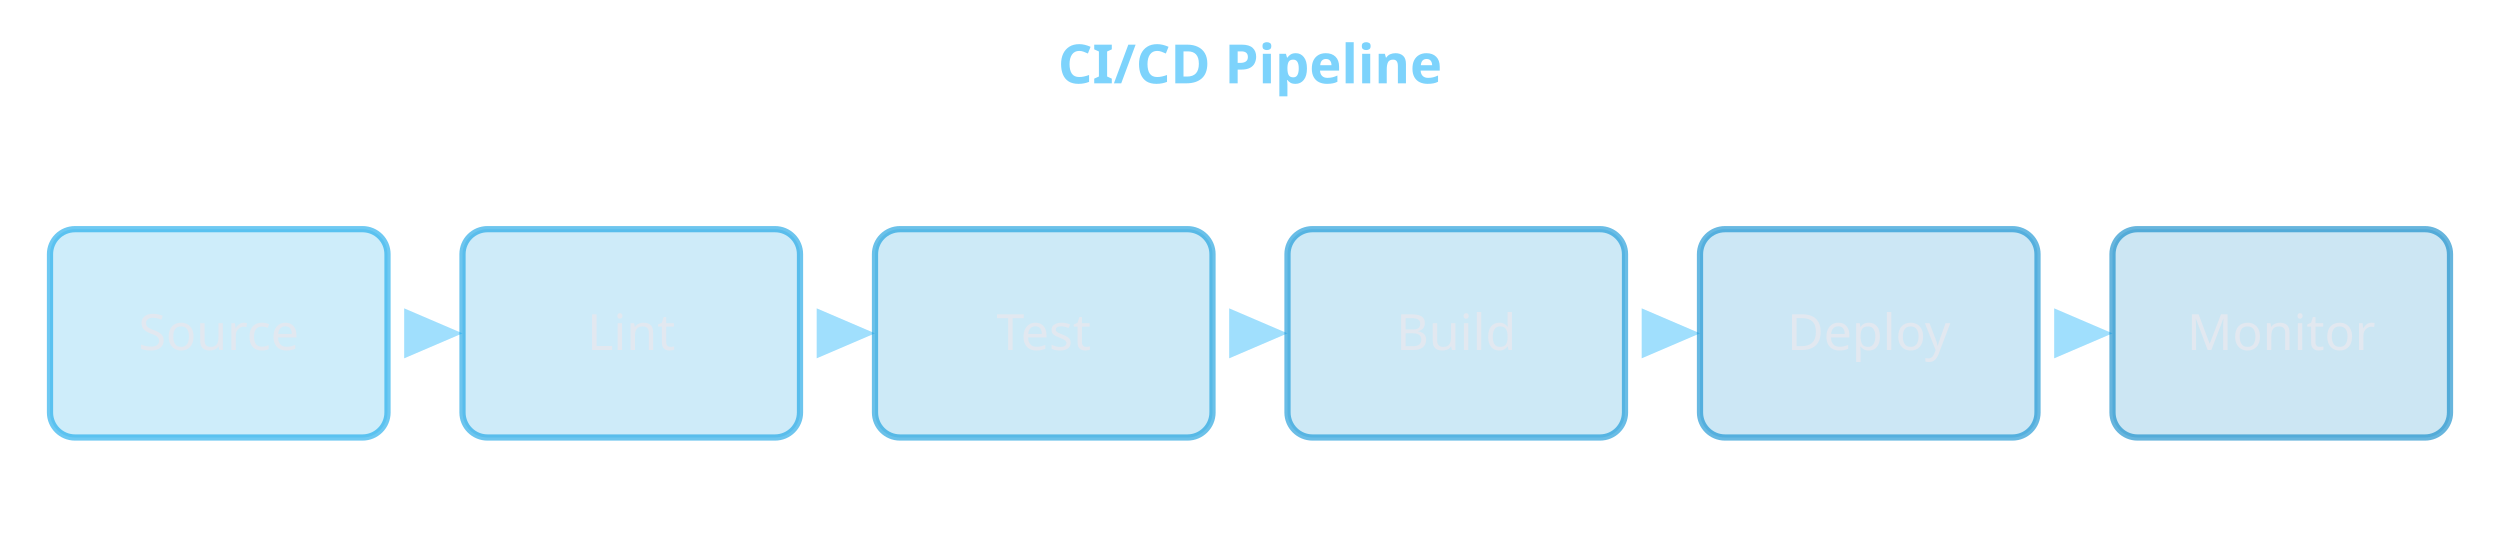
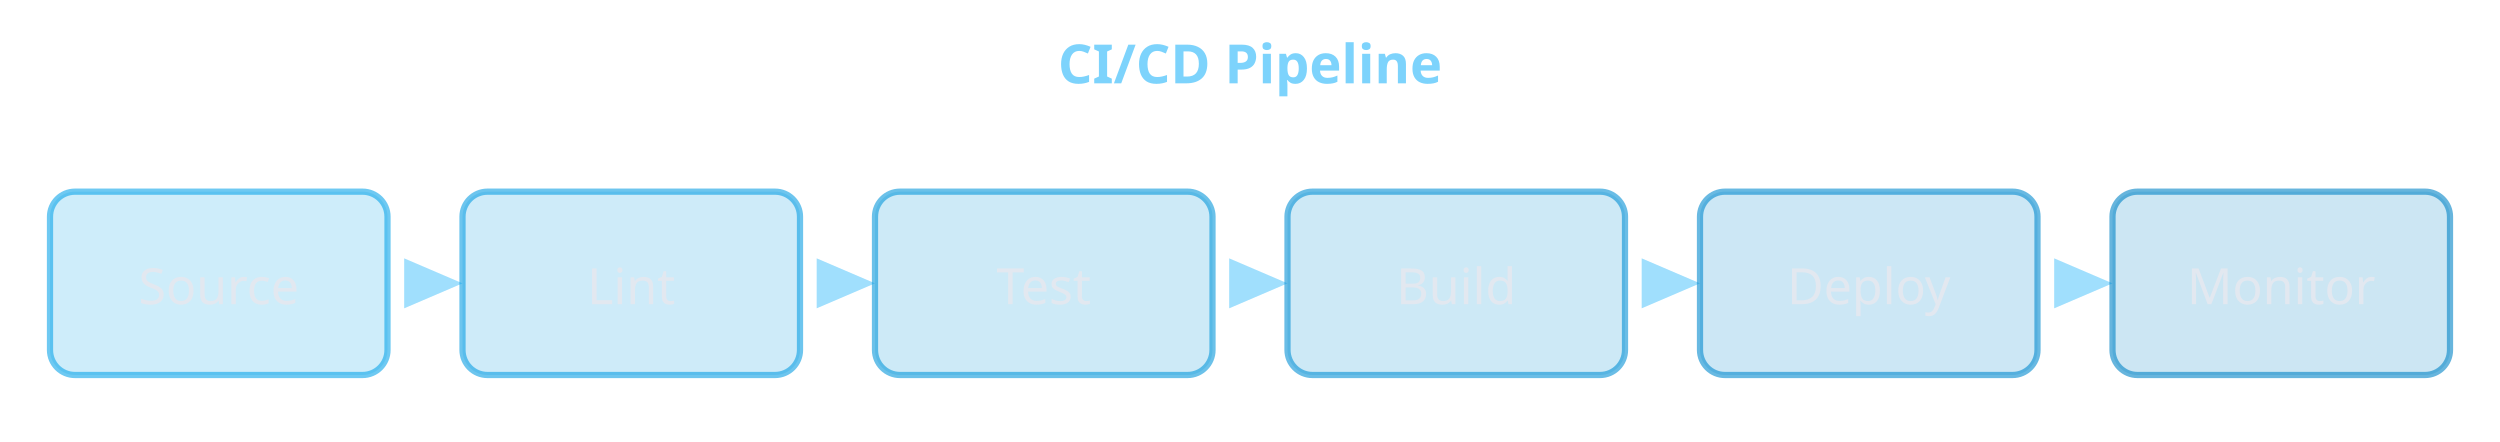
- <svg xmlns="http://www.w3.org/2000/svg" data-mdart-scope="mdart-sciy3zl" viewBox="0 0 600 130" style="width:100%;height:auto;background:#080f18;border-radius:8px">
+ <svg xmlns="http://www.w3.org/2000/svg" data-mdart-scope="mdart-sciy3zl" viewBox="0 0 600 106" style="width:100%;height:auto;background:#080f18;border-radius:8px">
  <text x="300" y="20" text-anchor="middle" font-size="13" fill="#7dd3fc" font-family="'Noto Sans', 'Noto Sans CJK', Inter, -apple-system, BlinkMacSystemFont, 'Segoe UI', Roboto, 'Helvetica Neue', Arial, sans-serif" font-weight="600">CI/CD Pipeline</text>
  <style>@keyframes mdart-sciy3zl-mdart-enter{from{opacity:0}to{opacity:1}}@keyframes mdart-sciy3zl-mdart-bar-grow{from{transform:matrix(0,0,0,1,0,0)}to{transform:matrix(1,0,0,1,0,0)}}@keyframes mdart-sciy3zl-mdart-stroke-grow{from{stroke-dashoffset:1}to{stroke-dashoffset:0}}@keyframes mdart-sciy3zl-mdart-marker-pop{from{opacity:0}to{opacity:1}}@keyframes mdart-sciy3zl-mdart-bright-loop{0%,100%{filter:brightness(1.4) saturate(1.25) drop-shadow(0 0 6px rgba(255,255,255,.4))}12.9%{filter:brightness(1) saturate(1)}96.0%{filter:brightness(1) saturate(1)}}[data-mdart-scope="mdart-sciy3zl"] .mdart-n0{animation:mdart-sciy3zl-mdart-enter 384ms ease-out 0ms 1 both}[data-mdart-scope="mdart-sciy3zl"] .mdart-n0 rect:not(.mdart-no-glow),[data-mdart-scope="mdart-sciy3zl"] .mdart-n0 circle:not(.mdart-no-glow),[data-mdart-scope="mdart-sciy3zl"] .mdart-n0 polygon:not(.mdart-no-glow),[data-mdart-scope="mdart-sciy3zl"] .mdart-n0 ellipse:not(.mdart-no-glow){animation:mdart-sciy3zl-mdart-bright-loop 12600ms ease-in-out 3949ms infinite}[data-mdart-scope="mdart-sciy3zl"] .mdart-n0 .mdart-glow-text{animation:mdart-sciy3zl-mdart-bright-loop 12600ms ease-in-out 3949ms infinite}[data-mdart-scope="mdart-sciy3zl"] .mdart-n0 .mdart-glow-stroke{animation:mdart-sciy3zl-mdart-bright-loop 12600ms ease-in-out 3949ms infinite}[data-mdart-scope="mdart-sciy3zl"] .mdart-n0 .mdart-bar-grow{transform-box:fill-box;transform-origin:left center;animation:mdart-sciy3zl-mdart-bar-grow 900ms ease-out 288ms 1 both}[data-mdart-scope="mdart-sciy3zl"] .mdart-n0 .mdart-stroke-grow{stroke-dasharray:1;stroke-dashoffset:1;animation:mdart-sciy3zl-mdart-stroke-grow 900ms ease-out 288ms 1 both}[data-mdart-scope="mdart-sciy3zl"] .mdart-n0 .mdart-marker-pop{opacity:0;animation:mdart-sciy3zl-mdart-marker-pop 180ms ease-out 1188ms 1 both}[data-mdart-scope="mdart-sciy3zl"] .mdart-arr-n0{animation:mdart-sciy3zl-mdart-enter 384ms ease-out 0ms 1 both}[data-mdart-scope="mdart-sciy3zl"] .mdart-n1{animation:mdart-sciy3zl-mdart-enter 384ms ease-out 533ms 1 both}[data-mdart-scope="mdart-sciy3zl"] .mdart-n1 rect:not(.mdart-no-glow),[data-mdart-scope="mdart-sciy3zl"] .mdart-n1 circle:not(.mdart-no-glow),[data-mdart-scope="mdart-sciy3zl"] .mdart-n1 polygon:not(.mdart-no-glow),[data-mdart-scope="mdart-sciy3zl"] .mdart-n1 ellipse:not(.mdart-no-glow){animation:mdart-sciy3zl-mdart-bright-loop 12600ms ease-in-out 5749ms infinite}[data-mdart-scope="mdart-sciy3zl"] .mdart-n1 .mdart-glow-text{animation:mdart-sciy3zl-mdart-bright-loop 12600ms ease-in-out 5749ms infinite}[data-mdart-scope="mdart-sciy3zl"] .mdart-n1 .mdart-glow-stroke{animation:mdart-sciy3zl-mdart-bright-loop 12600ms ease-in-out 5749ms infinite}[data-mdart-scope="mdart-sciy3zl"] .mdart-n1 .mdart-bar-grow{transform-box:fill-box;transform-origin:left center;animation:mdart-sciy3zl-mdart-bar-grow 900ms ease-out 821ms 1 both}[data-mdart-scope="mdart-sciy3zl"] .mdart-n1 .mdart-stroke-grow{stroke-dasharray:1;stroke-dashoffset:1;animation:mdart-sciy3zl-mdart-stroke-grow 900ms ease-out 821ms 1 both}[data-mdart-scope="mdart-sciy3zl"] .mdart-n1 .mdart-marker-pop{opacity:0;animation:mdart-sciy3zl-mdart-marker-pop 180ms ease-out 1721ms 1 both}[data-mdart-scope="mdart-sciy3zl"] .mdart-arr-n1{animation:mdart-sciy3zl-mdart-enter 384ms ease-out 533ms 1 both}[data-mdart-scope="mdart-sciy3zl"] .mdart-n2{animation:mdart-sciy3zl-mdart-enter 384ms ease-out 1066ms 1 both}[data-mdart-scope="mdart-sciy3zl"] .mdart-n2 rect:not(.mdart-no-glow),[data-mdart-scope="mdart-sciy3zl"] .mdart-n2 circle:not(.mdart-no-glow),[data-mdart-scope="mdart-sciy3zl"] .mdart-n2 polygon:not(.mdart-no-glow),[data-mdart-scope="mdart-sciy3zl"] .mdart-n2 ellipse:not(.mdart-no-glow){animation:mdart-sciy3zl-mdart-bright-loop 12600ms ease-in-out 7549ms infinite}[data-mdart-scope="mdart-sciy3zl"] .mdart-n2 .mdart-glow-text{animation:mdart-sciy3zl-mdart-bright-loop 12600ms ease-in-out 7549ms infinite}[data-mdart-scope="mdart-sciy3zl"] .mdart-n2 .mdart-glow-stroke{animation:mdart-sciy3zl-mdart-bright-loop 12600ms ease-in-out 7549ms infinite}[data-mdart-scope="mdart-sciy3zl"] .mdart-n2 .mdart-bar-grow{transform-box:fill-box;transform-origin:left center;animation:mdart-sciy3zl-mdart-bar-grow 900ms ease-out 1354ms 1 both}[data-mdart-scope="mdart-sciy3zl"] .mdart-n2 .mdart-stroke-grow{stroke-dasharray:1;stroke-dashoffset:1;animation:mdart-sciy3zl-mdart-stroke-grow 900ms ease-out 1354ms 1 both}[data-mdart-scope="mdart-sciy3zl"] .mdart-n2 .mdart-marker-pop{opacity:0;animation:mdart-sciy3zl-mdart-marker-pop 180ms ease-out 2254ms 1 both}[data-mdart-scope="mdart-sciy3zl"] .mdart-arr-n2{animation:mdart-sciy3zl-mdart-enter 384ms ease-out 1066ms 1 both}[data-mdart-scope="mdart-sciy3zl"] .mdart-n3{animation:mdart-sciy3zl-mdart-enter 384ms ease-out 1599ms 1 both}[data-mdart-scope="mdart-sciy3zl"] .mdart-n3 rect:not(.mdart-no-glow),[data-mdart-scope="mdart-sciy3zl"] .mdart-n3 circle:not(.mdart-no-glow),[data-mdart-scope="mdart-sciy3zl"] .mdart-n3 polygon:not(.mdart-no-glow),[data-mdart-scope="mdart-sciy3zl"] .mdart-n3 ellipse:not(.mdart-no-glow){animation:mdart-sciy3zl-mdart-bright-loop 12600ms ease-in-out 9349ms infinite}[data-mdart-scope="mdart-sciy3zl"] .mdart-n3 .mdart-glow-text{animation:mdart-sciy3zl-mdart-bright-loop 12600ms ease-in-out 9349ms infinite}[data-mdart-scope="mdart-sciy3zl"] .mdart-n3 .mdart-glow-stroke{animation:mdart-sciy3zl-mdart-bright-loop 12600ms ease-in-out 9349ms infinite}[data-mdart-scope="mdart-sciy3zl"] .mdart-n3 .mdart-bar-grow{transform-box:fill-box;transform-origin:left center;animation:mdart-sciy3zl-mdart-bar-grow 900ms ease-out 1887ms 1 both}[data-mdart-scope="mdart-sciy3zl"] .mdart-n3 .mdart-stroke-grow{stroke-dasharray:1;stroke-dashoffset:1;animation:mdart-sciy3zl-mdart-stroke-grow 900ms ease-out 1887ms 1 both}[data-mdart-scope="mdart-sciy3zl"] .mdart-n3 .mdart-marker-pop{opacity:0;animation:mdart-sciy3zl-mdart-marker-pop 180ms ease-out 2787ms 1 both}[data-mdart-scope="mdart-sciy3zl"] .mdart-arr-n3{animation:mdart-sciy3zl-mdart-enter 384ms ease-out 1599ms 1 both}[data-mdart-scope="mdart-sciy3zl"] .mdart-n4{animation:mdart-sciy3zl-mdart-enter 384ms ease-out 2132ms 1 both}[data-mdart-scope="mdart-sciy3zl"] .mdart-n4 rect:not(.mdart-no-glow),[data-mdart-scope="mdart-sciy3zl"] .mdart-n4 circle:not(.mdart-no-glow),[data-mdart-scope="mdart-sciy3zl"] .mdart-n4 polygon:not(.mdart-no-glow),[data-mdart-scope="mdart-sciy3zl"] .mdart-n4 ellipse:not(.mdart-no-glow){animation:mdart-sciy3zl-mdart-bright-loop 12600ms ease-in-out 11149ms infinite}[data-mdart-scope="mdart-sciy3zl"] .mdart-n4 .mdart-glow-text{animation:mdart-sciy3zl-mdart-bright-loop 12600ms ease-in-out 11149ms infinite}[data-mdart-scope="mdart-sciy3zl"] .mdart-n4 .mdart-glow-stroke{animation:mdart-sciy3zl-mdart-bright-loop 12600ms ease-in-out 11149ms infinite}[data-mdart-scope="mdart-sciy3zl"] .mdart-n4 .mdart-bar-grow{transform-box:fill-box;transform-origin:left center;animation:mdart-sciy3zl-mdart-bar-grow 900ms ease-out 2420ms 1 both}[data-mdart-scope="mdart-sciy3zl"] .mdart-n4 .mdart-stroke-grow{stroke-dasharray:1;stroke-dashoffset:1;animation:mdart-sciy3zl-mdart-stroke-grow 900ms ease-out 2420ms 1 both}[data-mdart-scope="mdart-sciy3zl"] .mdart-n4 .mdart-marker-pop{opacity:0;animation:mdart-sciy3zl-mdart-marker-pop 180ms ease-out 3320ms 1 both}[data-mdart-scope="mdart-sciy3zl"] .mdart-arr-n4{animation:mdart-sciy3zl-mdart-enter 384ms ease-out 2132ms 1 both}[data-mdart-scope="mdart-sciy3zl"] .mdart-n5{animation:mdart-sciy3zl-mdart-enter 384ms ease-out 2665ms 1 both}[data-mdart-scope="mdart-sciy3zl"] .mdart-n5 rect:not(.mdart-no-glow),[data-mdart-scope="mdart-sciy3zl"] .mdart-n5 circle:not(.mdart-no-glow),[data-mdart-scope="mdart-sciy3zl"] .mdart-n5 polygon:not(.mdart-no-glow),[data-mdart-scope="mdart-sciy3zl"] .mdart-n5 ellipse:not(.mdart-no-glow){animation:mdart-sciy3zl-mdart-bright-loop 12600ms ease-in-out 12949ms infinite}[data-mdart-scope="mdart-sciy3zl"] .mdart-n5 .mdart-glow-text{animation:mdart-sciy3zl-mdart-bright-loop 12600ms ease-in-out 12949ms infinite}[data-mdart-scope="mdart-sciy3zl"] .mdart-n5 .mdart-glow-stroke{animation:mdart-sciy3zl-mdart-bright-loop 12600ms ease-in-out 12949ms infinite}[data-mdart-scope="mdart-sciy3zl"] .mdart-n5 .mdart-bar-grow{transform-box:fill-box;transform-origin:left center;animation:mdart-sciy3zl-mdart-bar-grow 900ms ease-out 2953ms 1 both}[data-mdart-scope="mdart-sciy3zl"] .mdart-n5 .mdart-stroke-grow{stroke-dasharray:1;stroke-dashoffset:1;animation:mdart-sciy3zl-mdart-stroke-grow 900ms ease-out 2953ms 1 both}[data-mdart-scope="mdart-sciy3zl"] .mdart-n5 .mdart-marker-pop{opacity:0;animation:mdart-sciy3zl-mdart-marker-pop 180ms ease-out 3853ms 1 both}[data-mdart-scope="mdart-sciy3zl"] .mdart-arr-n5{animation:mdart-sciy3zl-mdart-enter 384ms ease-out 2665ms 1 both}</style>
  <g class="mdart-n0">
-     <rect x="12.0" y="55.0" width="81.0" height="50" rx="6" fill="#0ea5e933" stroke="#0ea5e999" stroke-width="1.5" />
-     <text x="52.5" y="84.0" text-anchor="middle" font-size="12" fill="#e2e8f0" font-family="'Noto Sans', 'Noto Sans CJK', Inter, -apple-system, BlinkMacSystemFont, 'Segoe UI', Roboto, 'Helvetica Neue', Arial, sans-serif">
-       <tspan>Source</tspan>
+     <rect x="12.0" y="46.0" width="81.0" height="44" rx="6" fill="#0ea5e933" stroke="#0ea5e999" stroke-width="1.5" />
+     <text x="52.5" y="73.0" text-anchor="middle" font-size="12" fill="#e2e8f0" font-family="'Noto Sans', 'Noto Sans CJK', Inter, -apple-system, BlinkMacSystemFont, 'Segoe UI', Roboto, 'Helvetica Neue', Arial, sans-serif">
+       <tspan x="52.5" dy="0">Source</tspan>
    </text>
  </g>
  <g class="mdart-n1">
-     <path d="M97.0,74.0 L111.0,80.0 L97.0,86.0" fill="#7dd3fcbb" stroke="none" />
-     <rect x="111.0" y="55.0" width="81.0" height="50" rx="6" fill="#0c9ee233" stroke="#0c9ee299" stroke-width="1.5" />
-     <text x="151.5" y="84.0" text-anchor="middle" font-size="12" fill="#e2e8f0" font-family="'Noto Sans', 'Noto Sans CJK', Inter, -apple-system, BlinkMacSystemFont, 'Segoe UI', Roboto, 'Helvetica Neue', Arial, sans-serif">
-       <tspan>Lint</tspan>
+     <path d="M97.0,62.0 L111.0,68.0 L97.0,74.0" fill="#7dd3fcbb" stroke="none" />
+     <rect x="111.0" y="46.0" width="81.0" height="44" rx="6" fill="#0c9ee233" stroke="#0c9ee299" stroke-width="1.5" />
+     <text x="151.5" y="73.0" text-anchor="middle" font-size="12" fill="#e2e8f0" font-family="'Noto Sans', 'Noto Sans CJK', Inter, -apple-system, BlinkMacSystemFont, 'Segoe UI', Roboto, 'Helvetica Neue', Arial, sans-serif">
+       <tspan x="151.5" dy="0">Lint</tspan>
    </text>
  </g>
  <g class="mdart-n2">
-     <path d="M196.0,74.0 L210.0,80.0 L196.0,86.0" fill="#7dd3fcbb" stroke="none" />
-     <rect x="210.0" y="55.0" width="81.0" height="50" rx="6" fill="#0998db33" stroke="#0998db99" stroke-width="1.5" />
-     <text x="250.5" y="84.0" text-anchor="middle" font-size="12" fill="#e2e8f0" font-family="'Noto Sans', 'Noto Sans CJK', Inter, -apple-system, BlinkMacSystemFont, 'Segoe UI', Roboto, 'Helvetica Neue', Arial, sans-serif">
-       <tspan>Test</tspan>
+     <path d="M196.0,62.0 L210.0,68.0 L196.0,74.0" fill="#7dd3fcbb" stroke="none" />
+     <rect x="210.0" y="46.0" width="81.0" height="44" rx="6" fill="#0998db33" stroke="#0998db99" stroke-width="1.5" />
+     <text x="250.5" y="73.0" text-anchor="middle" font-size="12" fill="#e2e8f0" font-family="'Noto Sans', 'Noto Sans CJK', Inter, -apple-system, BlinkMacSystemFont, 'Segoe UI', Roboto, 'Helvetica Neue', Arial, sans-serif">
+       <tspan x="250.5" dy="0">Test</tspan>
    </text>
  </g>
  <g class="mdart-n3">
-     <path d="M295.0,74.0 L309.0,80.0 L295.0,86.0" fill="#7dd3fcbb" stroke="none" />
-     <rect x="309.0" y="55.0" width="81.0" height="50" rx="6" fill="#0791d533" stroke="#0791d599" stroke-width="1.5" />
-     <text x="349.5" y="84.0" text-anchor="middle" font-size="12" fill="#e2e8f0" font-family="'Noto Sans', 'Noto Sans CJK', Inter, -apple-system, BlinkMacSystemFont, 'Segoe UI', Roboto, 'Helvetica Neue', Arial, sans-serif">
-       <tspan>Build</tspan>
+     <path d="M295.0,62.0 L309.0,68.0 L295.0,74.0" fill="#7dd3fcbb" stroke="none" />
+     <rect x="309.0" y="46.0" width="81.0" height="44" rx="6" fill="#0791d533" stroke="#0791d599" stroke-width="1.5" />
+     <text x="349.5" y="73.0" text-anchor="middle" font-size="12" fill="#e2e8f0" font-family="'Noto Sans', 'Noto Sans CJK', Inter, -apple-system, BlinkMacSystemFont, 'Segoe UI', Roboto, 'Helvetica Neue', Arial, sans-serif">
+       <tspan x="349.5" dy="0">Build</tspan>
    </text>
  </g>
  <g class="mdart-n4">
-     <path d="M394.0,74.0 L408.0,80.0 L394.0,86.0" fill="#7dd3fcbb" stroke="none" />
-     <rect x="408.0" y="55.0" width="81.0" height="50" rx="6" fill="#048bce33" stroke="#048bce99" stroke-width="1.5" />
-     <text x="448.5" y="84.0" text-anchor="middle" font-size="12" fill="#e2e8f0" font-family="'Noto Sans', 'Noto Sans CJK', Inter, -apple-system, BlinkMacSystemFont, 'Segoe UI', Roboto, 'Helvetica Neue', Arial, sans-serif">
-       <tspan>Deploy</tspan>
+     <path d="M394.0,62.0 L408.0,68.0 L394.0,74.0" fill="#7dd3fcbb" stroke="none" />
+     <rect x="408.0" y="46.0" width="81.0" height="44" rx="6" fill="#048bce33" stroke="#048bce99" stroke-width="1.5" />
+     <text x="448.5" y="73.0" text-anchor="middle" font-size="12" fill="#e2e8f0" font-family="'Noto Sans', 'Noto Sans CJK', Inter, -apple-system, BlinkMacSystemFont, 'Segoe UI', Roboto, 'Helvetica Neue', Arial, sans-serif">
+       <tspan x="448.5" dy="0">Deploy</tspan>
    </text>
  </g>
  <g class="mdart-n5">
-     <path d="M493.0,74.0 L507.0,80.0 L493.0,86.0" fill="#7dd3fcbb" stroke="none" />
-     <rect x="507.0" y="55.0" width="81.0" height="50" rx="6" fill="#0284c733" stroke="#0284c799" stroke-width="1.5" />
-     <text x="547.5" y="84.0" text-anchor="middle" font-size="12" fill="#e2e8f0" font-family="'Noto Sans', 'Noto Sans CJK', Inter, -apple-system, BlinkMacSystemFont, 'Segoe UI', Roboto, 'Helvetica Neue', Arial, sans-serif">
-       <tspan>Monitor</tspan>
+     <path d="M493.0,62.0 L507.0,68.0 L493.0,74.0" fill="#7dd3fcbb" stroke="none" />
+     <rect x="507.0" y="46.0" width="81.0" height="44" rx="6" fill="#0284c733" stroke="#0284c799" stroke-width="1.5" />
+     <text x="547.5" y="73.0" text-anchor="middle" font-size="12" fill="#e2e8f0" font-family="'Noto Sans', 'Noto Sans CJK', Inter, -apple-system, BlinkMacSystemFont, 'Segoe UI', Roboto, 'Helvetica Neue', Arial, sans-serif">
+       <tspan x="547.5" dy="0">Monitor</tspan>
    </text>
  </g>
</svg>
